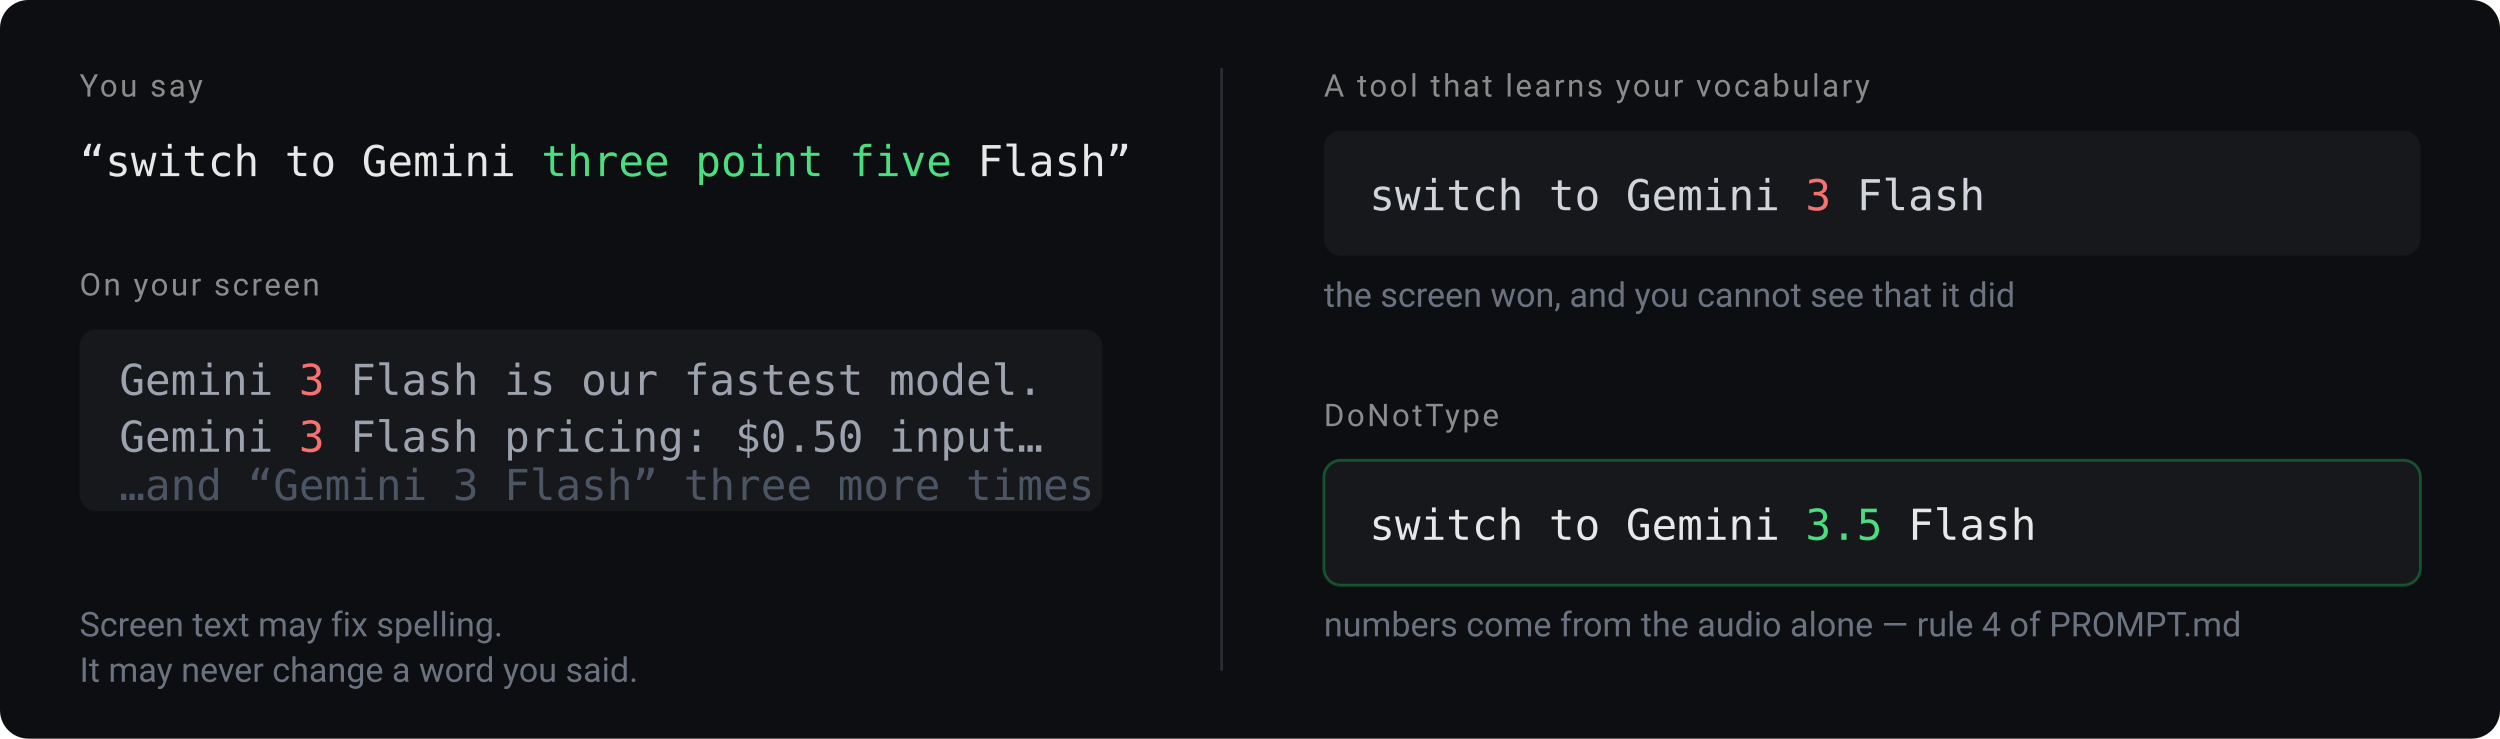
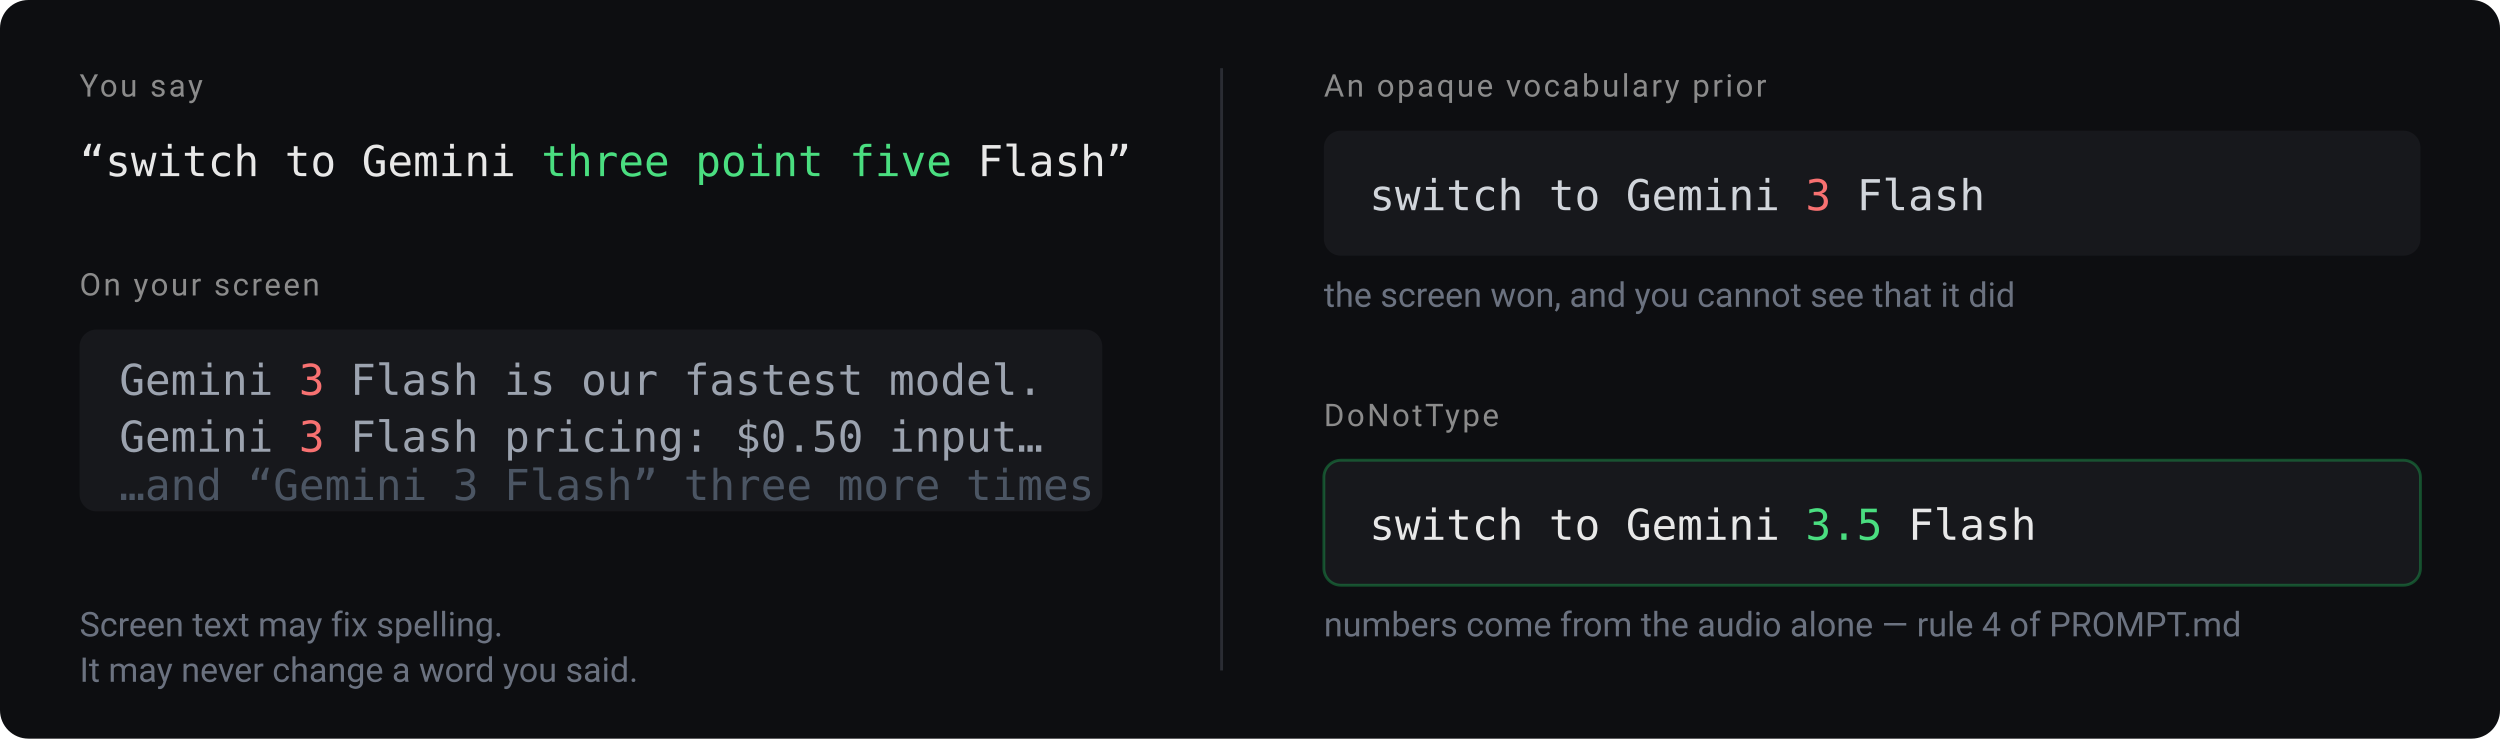
<svg xmlns="http://www.w3.org/2000/svg" viewBox="0 0 880 260" width="880" height="260" font-family="ui-sans-serif, -apple-system, Segoe UI, Roboto, Helvetica, Arial, sans-serif" role="img" aria-label="You say Gemini three point five Flash while the screen shows Gemini 3 Flash five times. A rewriting tool types Gemini 3 Flash. DoNotType types Gemini 3.5 Flash, because the screen may correct spelling but never content.">
  <defs>
    <style>
      .label { font-size: 11px; letter-spacing: .08em; text-transform: uppercase; fill: #8b8b8b; }
      .body  { font-size: 15px; fill: #e8e8e8; }
      .mono  { font-family: ui-monospace, SFMono-Regular, Menlo, Consolas, monospace; font-size: 15px; }
      .good  { fill: #4ade80; }
      .bad   { fill: #f87171; }
      .dim   { fill: #6b7280; }
      .panel { fill: #17181c; }
      .rule  { stroke: #2a2c33; stroke-width: 1; }
    </style>
  </defs>
  <rect width="880" height="260" rx="10" fill="#0d0e11" />
  <text x="28" y="34" class="label">You say</text>
  <text x="28" y="62" class="body mono">“switch to Gemini <tspan class="good">three point five</tspan> Flash”</text>
  <text x="28" y="104" class="label">On your screen</text>
  <rect x="28" y="116" width="360" height="64" rx="6" class="panel" />
  <text x="42" y="139" class="mono" font-size="13" fill="#9ca3af">Gemini <tspan class="bad">3</tspan> Flash is our fastest model.</text>
  <text x="42" y="159" class="mono" font-size="13" fill="#9ca3af">Gemini <tspan class="bad">3</tspan> Flash pricing: $0.50 input…</text>
  <text x="42" y="176" class="mono" font-size="11" fill="#4b5563">…and “Gemini 3 Flash” three more times</text>
  <line x1="430" y1="24" x2="430" y2="236" class="rule" />
-   <text x="466" y="34" class="label">A tool that learns your vocabulary</text>
+   <text x="466" y="34" class="label">An opaque vocabulary prior</text>
  <rect x="466" y="46" width="386" height="44" rx="6" class="panel" />
  <text x="482" y="74" class="mono" fill="#d1d5db">switch to Gemini <tspan class="bad">3</tspan> Flash</text>
  <text x="466" y="108" font-size="12" class="dim">the screen won, and you cannot see that it did</text>
  <text x="466" y="150" class="label">DoNotType</text>
  <rect x="466" y="162" width="386" height="44" rx="6" class="panel" stroke="#22c55e" stroke-opacity=".35" />
  <text x="482" y="190" class="mono" fill="#e8e8e8">switch to Gemini <tspan class="good">3.5</tspan> Flash</text>
  <text x="466" y="224" font-size="12" class="dim">numbers come from the audio alone — rule 4 of PROMPT.md</text>
  <text x="28" y="224" font-size="12" class="dim">Screen text may fix spelling.</text>
  <text x="28" y="240" font-size="12" class="dim">It may never change a word you said.</text>
</svg>
